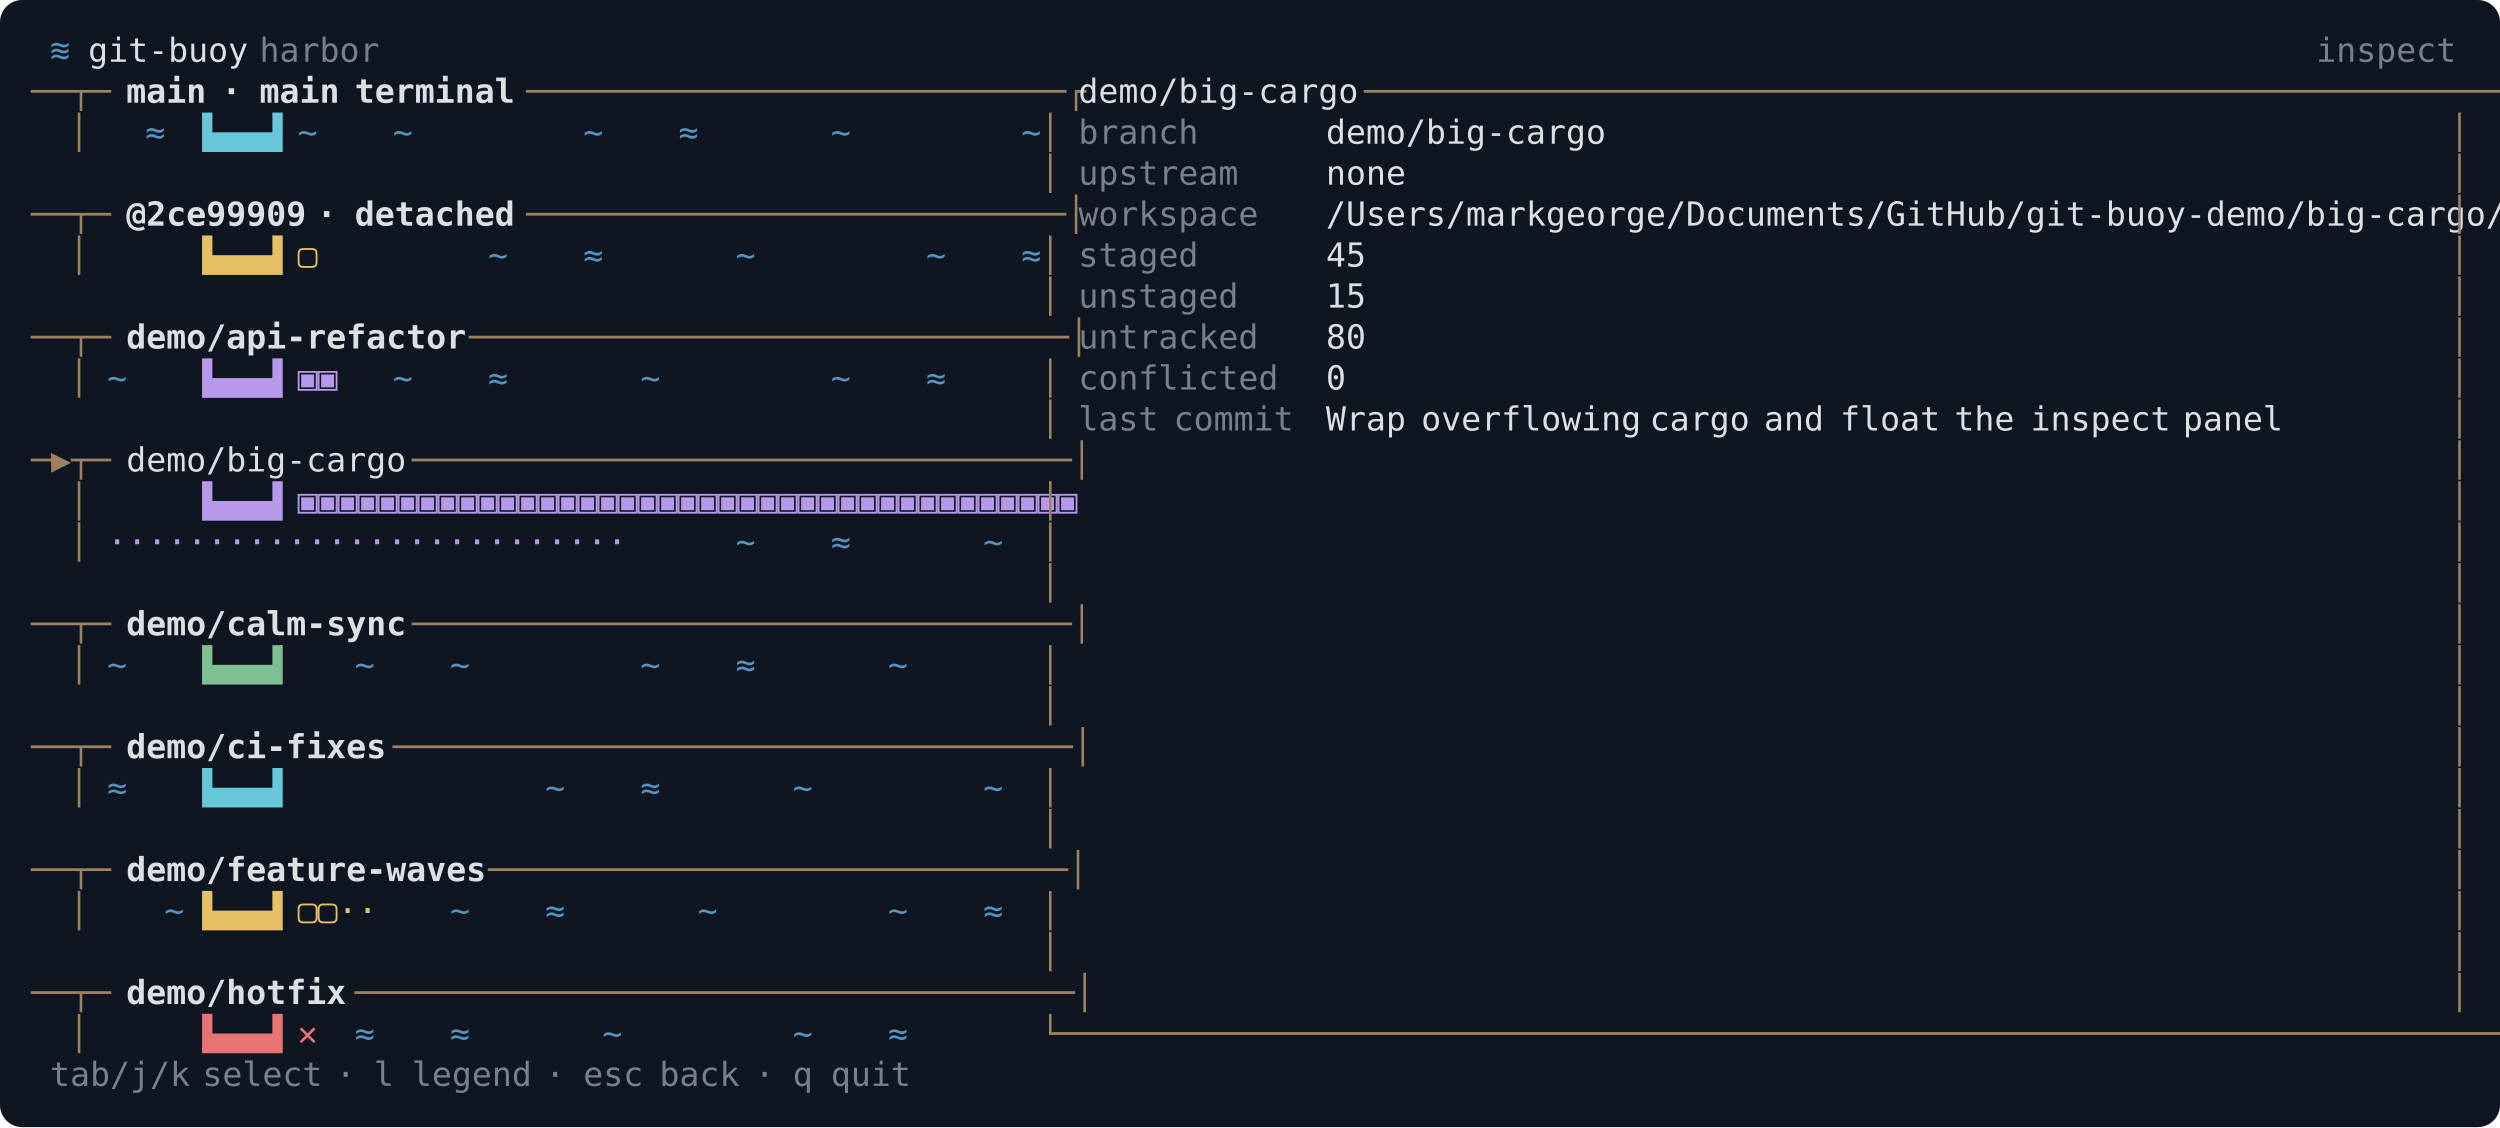
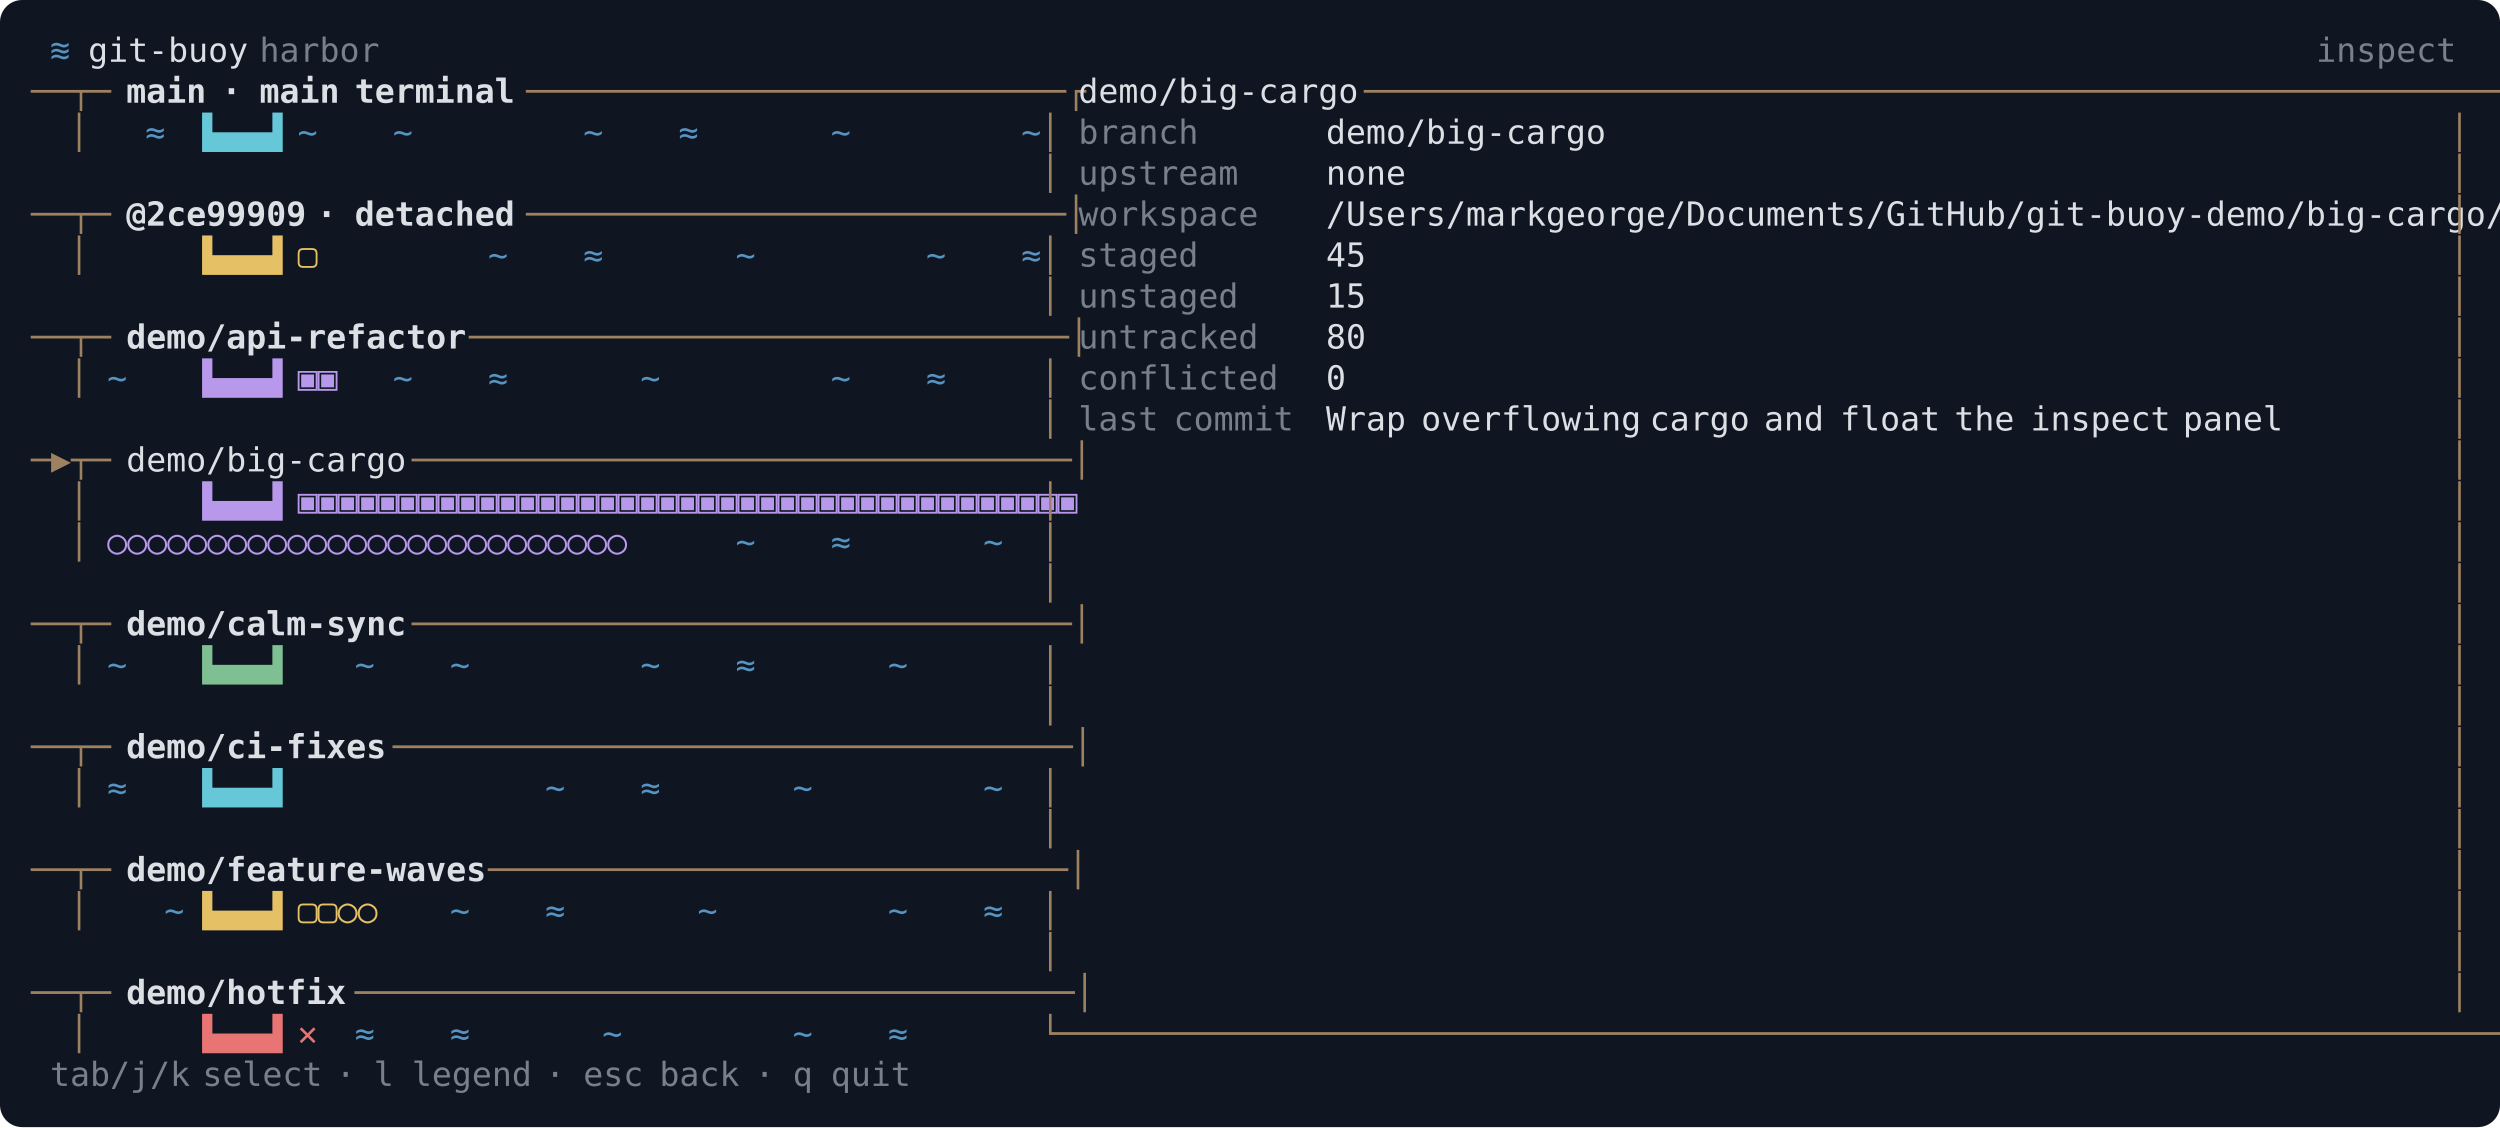
<svg xmlns="http://www.w3.org/2000/svg" width="1129" height="509" viewBox="0 0 1129 509" font-family="ui-monospace,SFMono-Regular,Menlo,Consolas,'DejaVu Sans Mono',monospace" font-size="15">
  <rect width="1129" height="509" rx="10" fill="#0f1622" />
  <text x="22.6" y="27.9" fill="#5694c3" xml:space="preserve" textLength="8.6" lengthAdjust="spacingAndGlyphs">≋</text>
  <text x="39.8" y="27.9" fill="#dcdfe4" xml:space="preserve" textLength="68.8" lengthAdjust="spacingAndGlyphs">git-buoy</text>
  <text x="117.2" y="27.9" fill="#78808c" xml:space="preserve" textLength="51.6" lengthAdjust="spacingAndGlyphs">harbor</text>
  <text x="1046.0" y="27.9" fill="#78808c" xml:space="preserve" textLength="60.2" lengthAdjust="spacingAndGlyphs">inspect</text>
  <text x="14.0" y="46.4" fill="#9e8160" xml:space="preserve" textLength="34.4" lengthAdjust="spacingAndGlyphs">──┬─</text>
  <text x="57.0" y="46.4" fill="#dcdfe4" font-weight="700" xml:space="preserve" textLength="34.4" lengthAdjust="spacingAndGlyphs">main</text>
  <text x="100.0" y="46.4" fill="#dcdfe4" font-weight="700" xml:space="preserve" textLength="8.6" lengthAdjust="spacingAndGlyphs">·</text>
  <text x="117.2" y="46.4" fill="#dcdfe4" font-weight="700" xml:space="preserve" textLength="34.4" lengthAdjust="spacingAndGlyphs">main</text>
  <text x="160.2" y="46.4" fill="#dcdfe4" font-weight="700" xml:space="preserve" textLength="68.8" lengthAdjust="spacingAndGlyphs">terminal</text>
  <text x="237.6" y="46.4" fill="#9e8160" xml:space="preserve" textLength="240.8" lengthAdjust="spacingAndGlyphs">───────────────────────────┌</text>
  <text x="487.0" y="46.4" fill="#dcdfe4" xml:space="preserve" textLength="120.4" lengthAdjust="spacingAndGlyphs">demo/big-cargo</text>
  <text x="616.0" y="46.4" fill="#9e8160" xml:space="preserve" textLength="498.8" lengthAdjust="spacingAndGlyphs">─────────────────────────────────────────────────────────┐</text>
  <text x="31.2" y="64.9" fill="#9e8160" xml:space="preserve" textLength="8.6" lengthAdjust="spacingAndGlyphs">│</text>
  <text x="65.6" y="64.9" fill="#5694c3" xml:space="preserve" textLength="8.6" lengthAdjust="spacingAndGlyphs">≈</text>
  <text x="91.4" y="64.9" fill="#66c7d8" xml:space="preserve" textLength="34.4" lengthAdjust="spacingAndGlyphs">▙▄▄▟</text>
  <text x="134.4" y="64.9" fill="#5694c3" xml:space="preserve" textLength="8.6" lengthAdjust="spacingAndGlyphs">~</text>
  <text x="177.4" y="64.9" fill="#5694c3" xml:space="preserve" textLength="8.6" lengthAdjust="spacingAndGlyphs">~</text>
  <text x="263.4" y="64.9" fill="#5694c3" xml:space="preserve" textLength="8.6" lengthAdjust="spacingAndGlyphs">~</text>
  <text x="306.4" y="64.9" fill="#5694c3" xml:space="preserve" textLength="8.6" lengthAdjust="spacingAndGlyphs">≈</text>
  <text x="375.2" y="64.9" fill="#5694c3" xml:space="preserve" textLength="8.6" lengthAdjust="spacingAndGlyphs">~</text>
  <text x="461.2" y="64.9" fill="#5694c3" xml:space="preserve" textLength="8.6" lengthAdjust="spacingAndGlyphs">~</text>
  <text x="469.8" y="64.9" fill="#9e8160" xml:space="preserve" textLength="8.6" lengthAdjust="spacingAndGlyphs">│</text>
  <text x="487.0" y="64.9" fill="#78808c" xml:space="preserve" textLength="51.6" lengthAdjust="spacingAndGlyphs">branch</text>
  <text x="598.8" y="64.9" fill="#dcdfe4" xml:space="preserve" textLength="120.4" lengthAdjust="spacingAndGlyphs">demo/big-cargo</text>
  <text x="1106.2" y="64.9" fill="#9e8160" xml:space="preserve" textLength="8.6" lengthAdjust="spacingAndGlyphs">│</text>
  <text x="469.8" y="83.4" fill="#9e8160" xml:space="preserve" textLength="8.6" lengthAdjust="spacingAndGlyphs">│</text>
  <text x="487.0" y="83.4" fill="#78808c" xml:space="preserve" textLength="68.8" lengthAdjust="spacingAndGlyphs">upstream</text>
  <text x="598.8" y="83.4" fill="#dcdfe4" xml:space="preserve" textLength="34.4" lengthAdjust="spacingAndGlyphs">none</text>
  <text x="1106.2" y="83.4" fill="#9e8160" xml:space="preserve" textLength="8.6" lengthAdjust="spacingAndGlyphs">│</text>
  <text x="14.0" y="101.9" fill="#9e8160" xml:space="preserve" textLength="34.4" lengthAdjust="spacingAndGlyphs">──┬─</text>
  <text x="57.0" y="101.9" fill="#dcdfe4" font-weight="700" xml:space="preserve" textLength="77.4" lengthAdjust="spacingAndGlyphs">@2ce99909</text>
  <text x="143.0" y="101.9" fill="#dcdfe4" font-weight="700" xml:space="preserve" textLength="8.6" lengthAdjust="spacingAndGlyphs">·</text>
  <text x="160.2" y="101.9" fill="#dcdfe4" font-weight="700" xml:space="preserve" textLength="68.8" lengthAdjust="spacingAndGlyphs">detached</text>
  <text x="237.6" y="101.9" fill="#9e8160" xml:space="preserve" textLength="240.8" lengthAdjust="spacingAndGlyphs">───────────────────────────│</text>
  <text x="487.0" y="101.9" fill="#78808c" xml:space="preserve" textLength="77.4" lengthAdjust="spacingAndGlyphs">workspace</text>
  <text x="598.8" y="101.9" fill="#dcdfe4" xml:space="preserve" textLength="507.4" lengthAdjust="spacingAndGlyphs">/Users/markgeorge/Documents/GitHub/git-buoy-demo/big-cargo/</text>
  <text x="1106.2" y="101.9" fill="#9e8160" xml:space="preserve" textLength="8.6" lengthAdjust="spacingAndGlyphs">│</text>
  <text x="31.2" y="120.4" fill="#9e8160" xml:space="preserve" textLength="8.6" lengthAdjust="spacingAndGlyphs">│</text>
  <text x="91.4" y="120.4" fill="#e5c064" xml:space="preserve" textLength="34.4" lengthAdjust="spacingAndGlyphs">▙▄▄▟</text>
  <text x="134.4" y="120.4" fill="#e5c064" xml:space="preserve" textLength="8.6" lengthAdjust="spacingAndGlyphs">▢</text>
  <text x="220.4" y="120.4" fill="#5694c3" xml:space="preserve" textLength="8.6" lengthAdjust="spacingAndGlyphs">~</text>
  <text x="263.4" y="120.4" fill="#5694c3" xml:space="preserve" textLength="8.6" lengthAdjust="spacingAndGlyphs">≈</text>
  <text x="332.2" y="120.4" fill="#5694c3" xml:space="preserve" textLength="8.6" lengthAdjust="spacingAndGlyphs">~</text>
  <text x="418.2" y="120.4" fill="#5694c3" xml:space="preserve" textLength="8.6" lengthAdjust="spacingAndGlyphs">~</text>
  <text x="461.2" y="120.4" fill="#5694c3" xml:space="preserve" textLength="8.6" lengthAdjust="spacingAndGlyphs">≈</text>
  <text x="469.8" y="120.4" fill="#9e8160" xml:space="preserve" textLength="8.6" lengthAdjust="spacingAndGlyphs">│</text>
  <text x="487.0" y="120.4" fill="#78808c" xml:space="preserve" textLength="51.6" lengthAdjust="spacingAndGlyphs">staged</text>
  <text x="598.8" y="120.4" fill="#dcdfe4" xml:space="preserve" textLength="17.2" lengthAdjust="spacingAndGlyphs">45</text>
  <text x="1106.2" y="120.4" fill="#9e8160" xml:space="preserve" textLength="8.6" lengthAdjust="spacingAndGlyphs">│</text>
  <text x="469.8" y="138.9" fill="#9e8160" xml:space="preserve" textLength="8.6" lengthAdjust="spacingAndGlyphs">│</text>
  <text x="487.0" y="138.9" fill="#78808c" xml:space="preserve" textLength="68.8" lengthAdjust="spacingAndGlyphs">unstaged</text>
  <text x="598.8" y="138.9" fill="#dcdfe4" xml:space="preserve" textLength="17.2" lengthAdjust="spacingAndGlyphs">15</text>
  <text x="1106.2" y="138.9" fill="#9e8160" xml:space="preserve" textLength="8.6" lengthAdjust="spacingAndGlyphs">│</text>
  <text x="14.0" y="157.4" fill="#9e8160" xml:space="preserve" textLength="34.4" lengthAdjust="spacingAndGlyphs">──┬─</text>
  <text x="57.0" y="157.4" fill="#dcdfe4" font-weight="700" xml:space="preserve" textLength="146.2" lengthAdjust="spacingAndGlyphs">demo/api-refactor</text>
  <text x="211.8" y="157.4" fill="#9e8160" xml:space="preserve" textLength="266.6" lengthAdjust="spacingAndGlyphs">──────────────────────────────│</text>
  <text x="487.0" y="157.4" fill="#78808c" xml:space="preserve" textLength="77.4" lengthAdjust="spacingAndGlyphs">untracked</text>
  <text x="598.8" y="157.4" fill="#dcdfe4" xml:space="preserve" textLength="17.2" lengthAdjust="spacingAndGlyphs">80</text>
  <text x="1106.2" y="157.4" fill="#9e8160" xml:space="preserve" textLength="8.6" lengthAdjust="spacingAndGlyphs">│</text>
  <text x="31.2" y="175.9" fill="#9e8160" xml:space="preserve" textLength="8.6" lengthAdjust="spacingAndGlyphs">│</text>
  <text x="48.4" y="175.9" fill="#5694c3" xml:space="preserve" textLength="8.6" lengthAdjust="spacingAndGlyphs">~</text>
  <text x="91.4" y="175.9" fill="#b898eb" xml:space="preserve" textLength="34.4" lengthAdjust="spacingAndGlyphs">▙▄▄▟</text>
  <text x="134.4" y="175.9" fill="#b898eb" xml:space="preserve" textLength="17.2" lengthAdjust="spacingAndGlyphs">▣▣</text>
  <text x="177.4" y="175.9" fill="#5694c3" xml:space="preserve" textLength="8.6" lengthAdjust="spacingAndGlyphs">~</text>
  <text x="220.4" y="175.9" fill="#5694c3" xml:space="preserve" textLength="8.6" lengthAdjust="spacingAndGlyphs">≈</text>
  <text x="289.2" y="175.9" fill="#5694c3" xml:space="preserve" textLength="8.6" lengthAdjust="spacingAndGlyphs">~</text>
  <text x="375.2" y="175.9" fill="#5694c3" xml:space="preserve" textLength="8.6" lengthAdjust="spacingAndGlyphs">~</text>
  <text x="418.2" y="175.9" fill="#5694c3" xml:space="preserve" textLength="8.6" lengthAdjust="spacingAndGlyphs">≈</text>
  <text x="469.8" y="175.9" fill="#9e8160" xml:space="preserve" textLength="8.6" lengthAdjust="spacingAndGlyphs">│</text>
  <text x="487.0" y="175.9" fill="#78808c" xml:space="preserve" textLength="86.0" lengthAdjust="spacingAndGlyphs">conflicted</text>
  <text x="598.8" y="175.9" fill="#dcdfe4" xml:space="preserve" textLength="8.6" lengthAdjust="spacingAndGlyphs">0</text>
  <text x="1106.2" y="175.9" fill="#9e8160" xml:space="preserve" textLength="8.6" lengthAdjust="spacingAndGlyphs">│</text>
  <text x="469.8" y="194.4" fill="#9e8160" xml:space="preserve" textLength="8.6" lengthAdjust="spacingAndGlyphs">│</text>
  <text x="487.0" y="194.4" fill="#78808c" xml:space="preserve" textLength="34.4" lengthAdjust="spacingAndGlyphs">last</text>
  <text x="530.0" y="194.4" fill="#78808c" xml:space="preserve" textLength="51.6" lengthAdjust="spacingAndGlyphs">commit</text>
  <text x="598.8" y="194.4" fill="#dcdfe4" xml:space="preserve" textLength="34.4" lengthAdjust="spacingAndGlyphs">Wrap</text>
  <text x="641.8" y="194.4" fill="#dcdfe4" xml:space="preserve" textLength="94.6" lengthAdjust="spacingAndGlyphs">overflowing</text>
  <text x="745.0" y="194.4" fill="#dcdfe4" xml:space="preserve" textLength="43.0" lengthAdjust="spacingAndGlyphs">cargo</text>
  <text x="796.6" y="194.4" fill="#dcdfe4" xml:space="preserve" textLength="25.8" lengthAdjust="spacingAndGlyphs">and</text>
  <text x="831.0" y="194.4" fill="#dcdfe4" xml:space="preserve" textLength="43.0" lengthAdjust="spacingAndGlyphs">float</text>
  <text x="882.6" y="194.4" fill="#dcdfe4" xml:space="preserve" textLength="25.8" lengthAdjust="spacingAndGlyphs">the</text>
  <text x="917.0" y="194.4" fill="#dcdfe4" xml:space="preserve" textLength="60.2" lengthAdjust="spacingAndGlyphs">inspect</text>
  <text x="985.8" y="194.4" fill="#dcdfe4" xml:space="preserve" textLength="43.0" lengthAdjust="spacingAndGlyphs">panel</text>
  <text x="1106.2" y="194.4" fill="#9e8160" xml:space="preserve" textLength="8.6" lengthAdjust="spacingAndGlyphs">│</text>
  <text x="14.0" y="212.9" fill="#9e8160" xml:space="preserve" textLength="34.4" lengthAdjust="spacingAndGlyphs">─▶┬─</text>
  <text x="57.0" y="212.9" fill="#dcdfe4" xml:space="preserve" textLength="120.4" lengthAdjust="spacingAndGlyphs">demo/big-cargo</text>
  <text x="186.0" y="212.9" fill="#9e8160" xml:space="preserve" textLength="292.4" lengthAdjust="spacingAndGlyphs">─────────────────────────────────│</text>
  <text x="1106.2" y="212.9" fill="#9e8160" xml:space="preserve" textLength="8.6" lengthAdjust="spacingAndGlyphs">│</text>
  <text x="31.2" y="231.4" fill="#9e8160" xml:space="preserve" textLength="8.6" lengthAdjust="spacingAndGlyphs">│</text>
  <text x="91.4" y="231.4" fill="#b898eb" xml:space="preserve" textLength="34.4" lengthAdjust="spacingAndGlyphs">▙▄▄▟</text>
  <text x="134.4" y="231.4" fill="#b898eb" xml:space="preserve" textLength="335.4" lengthAdjust="spacingAndGlyphs">▣▣▣▣▣▣▣▣▣▣▣▣▣▣▣▣▣▣▣▣▣▣▣▣▣▣▣▣▣▣▣▣▣▣▣▣▣▣▣</text>
  <text x="469.8" y="231.4" fill="#9e8160" xml:space="preserve" textLength="8.6" lengthAdjust="spacingAndGlyphs">│</text>
  <text x="1106.2" y="231.4" fill="#9e8160" xml:space="preserve" textLength="8.6" lengthAdjust="spacingAndGlyphs">│</text>
  <text x="31.2" y="249.9" fill="#9e8160" xml:space="preserve" textLength="8.6" lengthAdjust="spacingAndGlyphs">│</text>
-   <text x="48.4" y="249.9" fill="#b898eb" xml:space="preserve" textLength="223.6" lengthAdjust="spacingAndGlyphs">··························</text>
+   <text x="48.4" y="249.9" fill="#b898eb" xml:space="preserve" textLength="223.6" lengthAdjust="spacingAndGlyphs">○○○○○○○○○○○○○○○○○○○○○○○○○○</text>
  <text x="332.2" y="249.9" fill="#5694c3" xml:space="preserve" textLength="8.6" lengthAdjust="spacingAndGlyphs">~</text>
  <text x="375.2" y="249.9" fill="#5694c3" xml:space="preserve" textLength="8.6" lengthAdjust="spacingAndGlyphs">≈</text>
  <text x="444.0" y="249.9" fill="#5694c3" xml:space="preserve" textLength="8.6" lengthAdjust="spacingAndGlyphs">~</text>
  <text x="469.8" y="249.9" fill="#9e8160" xml:space="preserve" textLength="8.6" lengthAdjust="spacingAndGlyphs">│</text>
  <text x="1106.2" y="249.9" fill="#9e8160" xml:space="preserve" textLength="8.6" lengthAdjust="spacingAndGlyphs">│</text>
  <text x="469.8" y="268.4" fill="#9e8160" xml:space="preserve" textLength="8.6" lengthAdjust="spacingAndGlyphs">│</text>
  <text x="1106.2" y="268.4" fill="#9e8160" xml:space="preserve" textLength="8.6" lengthAdjust="spacingAndGlyphs">│</text>
  <text x="14.0" y="286.9" fill="#9e8160" xml:space="preserve" textLength="34.4" lengthAdjust="spacingAndGlyphs">──┬─</text>
  <text x="57.0" y="286.9" fill="#dcdfe4" font-weight="700" xml:space="preserve" textLength="120.4" lengthAdjust="spacingAndGlyphs">demo/calm-sync</text>
  <text x="186.0" y="286.9" fill="#9e8160" xml:space="preserve" textLength="292.4" lengthAdjust="spacingAndGlyphs">─────────────────────────────────│</text>
  <text x="1106.2" y="286.9" fill="#9e8160" xml:space="preserve" textLength="8.6" lengthAdjust="spacingAndGlyphs">│</text>
  <text x="31.2" y="305.4" fill="#9e8160" xml:space="preserve" textLength="8.6" lengthAdjust="spacingAndGlyphs">│</text>
  <text x="48.4" y="305.4" fill="#5694c3" xml:space="preserve" textLength="8.6" lengthAdjust="spacingAndGlyphs">~</text>
  <text x="91.4" y="305.4" fill="#7ec091" xml:space="preserve" textLength="34.4" lengthAdjust="spacingAndGlyphs">▙▄▄▟</text>
  <text x="160.2" y="305.4" fill="#5694c3" xml:space="preserve" textLength="8.6" lengthAdjust="spacingAndGlyphs">~</text>
  <text x="203.2" y="305.4" fill="#5694c3" xml:space="preserve" textLength="8.6" lengthAdjust="spacingAndGlyphs">~</text>
  <text x="289.2" y="305.4" fill="#5694c3" xml:space="preserve" textLength="8.6" lengthAdjust="spacingAndGlyphs">~</text>
  <text x="332.2" y="305.4" fill="#5694c3" xml:space="preserve" textLength="8.6" lengthAdjust="spacingAndGlyphs">≈</text>
  <text x="401.0" y="305.4" fill="#5694c3" xml:space="preserve" textLength="8.6" lengthAdjust="spacingAndGlyphs">~</text>
  <text x="469.8" y="305.4" fill="#9e8160" xml:space="preserve" textLength="8.6" lengthAdjust="spacingAndGlyphs">│</text>
  <text x="1106.2" y="305.4" fill="#9e8160" xml:space="preserve" textLength="8.6" lengthAdjust="spacingAndGlyphs">│</text>
  <text x="469.8" y="323.9" fill="#9e8160" xml:space="preserve" textLength="8.6" lengthAdjust="spacingAndGlyphs">│</text>
  <text x="1106.2" y="323.9" fill="#9e8160" xml:space="preserve" textLength="8.6" lengthAdjust="spacingAndGlyphs">│</text>
  <text x="14.0" y="342.4" fill="#9e8160" xml:space="preserve" textLength="34.4" lengthAdjust="spacingAndGlyphs">──┬─</text>
  <text x="57.0" y="342.4" fill="#dcdfe4" font-weight="700" xml:space="preserve" textLength="111.8" lengthAdjust="spacingAndGlyphs">demo/ci-fixes</text>
  <text x="177.4" y="342.4" fill="#9e8160" xml:space="preserve" textLength="301.0" lengthAdjust="spacingAndGlyphs">──────────────────────────────────│</text>
  <text x="1106.2" y="342.4" fill="#9e8160" xml:space="preserve" textLength="8.6" lengthAdjust="spacingAndGlyphs">│</text>
  <text x="31.2" y="360.9" fill="#9e8160" xml:space="preserve" textLength="8.6" lengthAdjust="spacingAndGlyphs">│</text>
  <text x="48.4" y="360.9" fill="#5694c3" xml:space="preserve" textLength="8.6" lengthAdjust="spacingAndGlyphs">≈</text>
  <text x="91.4" y="360.9" fill="#66c7d8" xml:space="preserve" textLength="34.4" lengthAdjust="spacingAndGlyphs">▙▄▄▟</text>
  <text x="246.2" y="360.9" fill="#5694c3" xml:space="preserve" textLength="8.6" lengthAdjust="spacingAndGlyphs">~</text>
  <text x="289.2" y="360.9" fill="#5694c3" xml:space="preserve" textLength="8.6" lengthAdjust="spacingAndGlyphs">≈</text>
  <text x="358.0" y="360.9" fill="#5694c3" xml:space="preserve" textLength="8.6" lengthAdjust="spacingAndGlyphs">~</text>
  <text x="444.0" y="360.9" fill="#5694c3" xml:space="preserve" textLength="8.6" lengthAdjust="spacingAndGlyphs">~</text>
  <text x="469.8" y="360.9" fill="#9e8160" xml:space="preserve" textLength="8.6" lengthAdjust="spacingAndGlyphs">│</text>
  <text x="1106.2" y="360.9" fill="#9e8160" xml:space="preserve" textLength="8.6" lengthAdjust="spacingAndGlyphs">│</text>
  <text x="469.8" y="379.4" fill="#9e8160" xml:space="preserve" textLength="8.6" lengthAdjust="spacingAndGlyphs">│</text>
  <text x="1106.2" y="379.4" fill="#9e8160" xml:space="preserve" textLength="8.6" lengthAdjust="spacingAndGlyphs">│</text>
  <text x="14.0" y="397.9" fill="#9e8160" xml:space="preserve" textLength="34.4" lengthAdjust="spacingAndGlyphs">──┬─</text>
  <text x="57.0" y="397.9" fill="#dcdfe4" font-weight="700" xml:space="preserve" textLength="154.8" lengthAdjust="spacingAndGlyphs">demo/feature-waves</text>
  <text x="220.4" y="397.9" fill="#9e8160" xml:space="preserve" textLength="258.0" lengthAdjust="spacingAndGlyphs">─────────────────────────────│</text>
  <text x="1106.2" y="397.9" fill="#9e8160" xml:space="preserve" textLength="8.6" lengthAdjust="spacingAndGlyphs">│</text>
  <text x="31.2" y="416.4" fill="#9e8160" xml:space="preserve" textLength="8.6" lengthAdjust="spacingAndGlyphs">│</text>
  <text x="74.2" y="416.4" fill="#5694c3" xml:space="preserve" textLength="8.6" lengthAdjust="spacingAndGlyphs">~</text>
  <text x="91.4" y="416.4" fill="#e5c064" xml:space="preserve" textLength="34.4" lengthAdjust="spacingAndGlyphs">▙▄▄▟</text>
-   <text x="134.4" y="416.4" fill="#e5c064" xml:space="preserve" textLength="34.4" lengthAdjust="spacingAndGlyphs">▢▢··</text>
+   <text x="134.4" y="416.4" fill="#e5c064" xml:space="preserve" textLength="34.4" lengthAdjust="spacingAndGlyphs">▢▢○○</text>
  <text x="203.2" y="416.4" fill="#5694c3" xml:space="preserve" textLength="8.6" lengthAdjust="spacingAndGlyphs">~</text>
  <text x="246.2" y="416.4" fill="#5694c3" xml:space="preserve" textLength="8.6" lengthAdjust="spacingAndGlyphs">≈</text>
  <text x="315.0" y="416.4" fill="#5694c3" xml:space="preserve" textLength="8.6" lengthAdjust="spacingAndGlyphs">~</text>
  <text x="401.0" y="416.4" fill="#5694c3" xml:space="preserve" textLength="8.6" lengthAdjust="spacingAndGlyphs">~</text>
  <text x="444.0" y="416.4" fill="#5694c3" xml:space="preserve" textLength="8.6" lengthAdjust="spacingAndGlyphs">≈</text>
  <text x="469.8" y="416.4" fill="#9e8160" xml:space="preserve" textLength="8.6" lengthAdjust="spacingAndGlyphs">│</text>
  <text x="1106.2" y="416.4" fill="#9e8160" xml:space="preserve" textLength="8.6" lengthAdjust="spacingAndGlyphs">│</text>
  <text x="469.8" y="434.9" fill="#9e8160" xml:space="preserve" textLength="8.6" lengthAdjust="spacingAndGlyphs">│</text>
  <text x="1106.2" y="434.9" fill="#9e8160" xml:space="preserve" textLength="8.6" lengthAdjust="spacingAndGlyphs">│</text>
  <text x="14.0" y="453.4" fill="#9e8160" xml:space="preserve" textLength="34.4" lengthAdjust="spacingAndGlyphs">──┬─</text>
  <text x="57.0" y="453.4" fill="#dcdfe4" font-weight="700" xml:space="preserve" textLength="94.6" lengthAdjust="spacingAndGlyphs">demo/hotfix</text>
  <text x="160.2" y="453.4" fill="#9e8160" xml:space="preserve" textLength="318.2" lengthAdjust="spacingAndGlyphs">────────────────────────────────────│</text>
  <text x="1106.2" y="453.4" fill="#9e8160" xml:space="preserve" textLength="8.6" lengthAdjust="spacingAndGlyphs">│</text>
  <text x="31.2" y="471.9" fill="#9e8160" xml:space="preserve" textLength="8.6" lengthAdjust="spacingAndGlyphs">│</text>
  <text x="91.4" y="471.9" fill="#e97474" xml:space="preserve" textLength="34.4" lengthAdjust="spacingAndGlyphs">▙▄▄▟</text>
  <text x="134.4" y="471.9" fill="#e97474" xml:space="preserve" textLength="8.6" lengthAdjust="spacingAndGlyphs">✕</text>
  <text x="160.2" y="471.9" fill="#5694c3" xml:space="preserve" textLength="8.6" lengthAdjust="spacingAndGlyphs">≈</text>
  <text x="203.2" y="471.9" fill="#5694c3" xml:space="preserve" textLength="8.6" lengthAdjust="spacingAndGlyphs">≈</text>
  <text x="272.0" y="471.9" fill="#5694c3" xml:space="preserve" textLength="8.6" lengthAdjust="spacingAndGlyphs">~</text>
  <text x="358.0" y="471.9" fill="#5694c3" xml:space="preserve" textLength="8.6" lengthAdjust="spacingAndGlyphs">~</text>
  <text x="401.0" y="471.9" fill="#5694c3" xml:space="preserve" textLength="8.6" lengthAdjust="spacingAndGlyphs">≈</text>
  <text x="469.8" y="471.9" fill="#9e8160" xml:space="preserve" textLength="645.0" lengthAdjust="spacingAndGlyphs">└─────────────────────────────────────────────────────────────────────────┘</text>
  <text x="22.6" y="490.4" fill="#78808c" xml:space="preserve" textLength="60.2" lengthAdjust="spacingAndGlyphs">tab/j/k</text>
  <text x="91.4" y="490.4" fill="#78808c" xml:space="preserve" textLength="51.6" lengthAdjust="spacingAndGlyphs">select</text>
  <text x="151.6" y="490.4" fill="#78808c" xml:space="preserve" textLength="8.6" lengthAdjust="spacingAndGlyphs">·</text>
  <text x="168.8" y="490.4" fill="#78808c" xml:space="preserve" textLength="8.6" lengthAdjust="spacingAndGlyphs">l</text>
  <text x="186.0" y="490.4" fill="#78808c" xml:space="preserve" textLength="51.6" lengthAdjust="spacingAndGlyphs">legend</text>
  <text x="246.2" y="490.4" fill="#78808c" xml:space="preserve" textLength="8.6" lengthAdjust="spacingAndGlyphs">·</text>
  <text x="263.4" y="490.4" fill="#78808c" xml:space="preserve" textLength="25.8" lengthAdjust="spacingAndGlyphs">esc</text>
  <text x="297.8" y="490.4" fill="#78808c" xml:space="preserve" textLength="34.4" lengthAdjust="spacingAndGlyphs">back</text>
  <text x="340.8" y="490.4" fill="#78808c" xml:space="preserve" textLength="8.6" lengthAdjust="spacingAndGlyphs">·</text>
  <text x="358.0" y="490.4" fill="#78808c" xml:space="preserve" textLength="8.6" lengthAdjust="spacingAndGlyphs">q</text>
  <text x="375.2" y="490.4" fill="#78808c" xml:space="preserve" textLength="34.4" lengthAdjust="spacingAndGlyphs">quit</text>
</svg>
